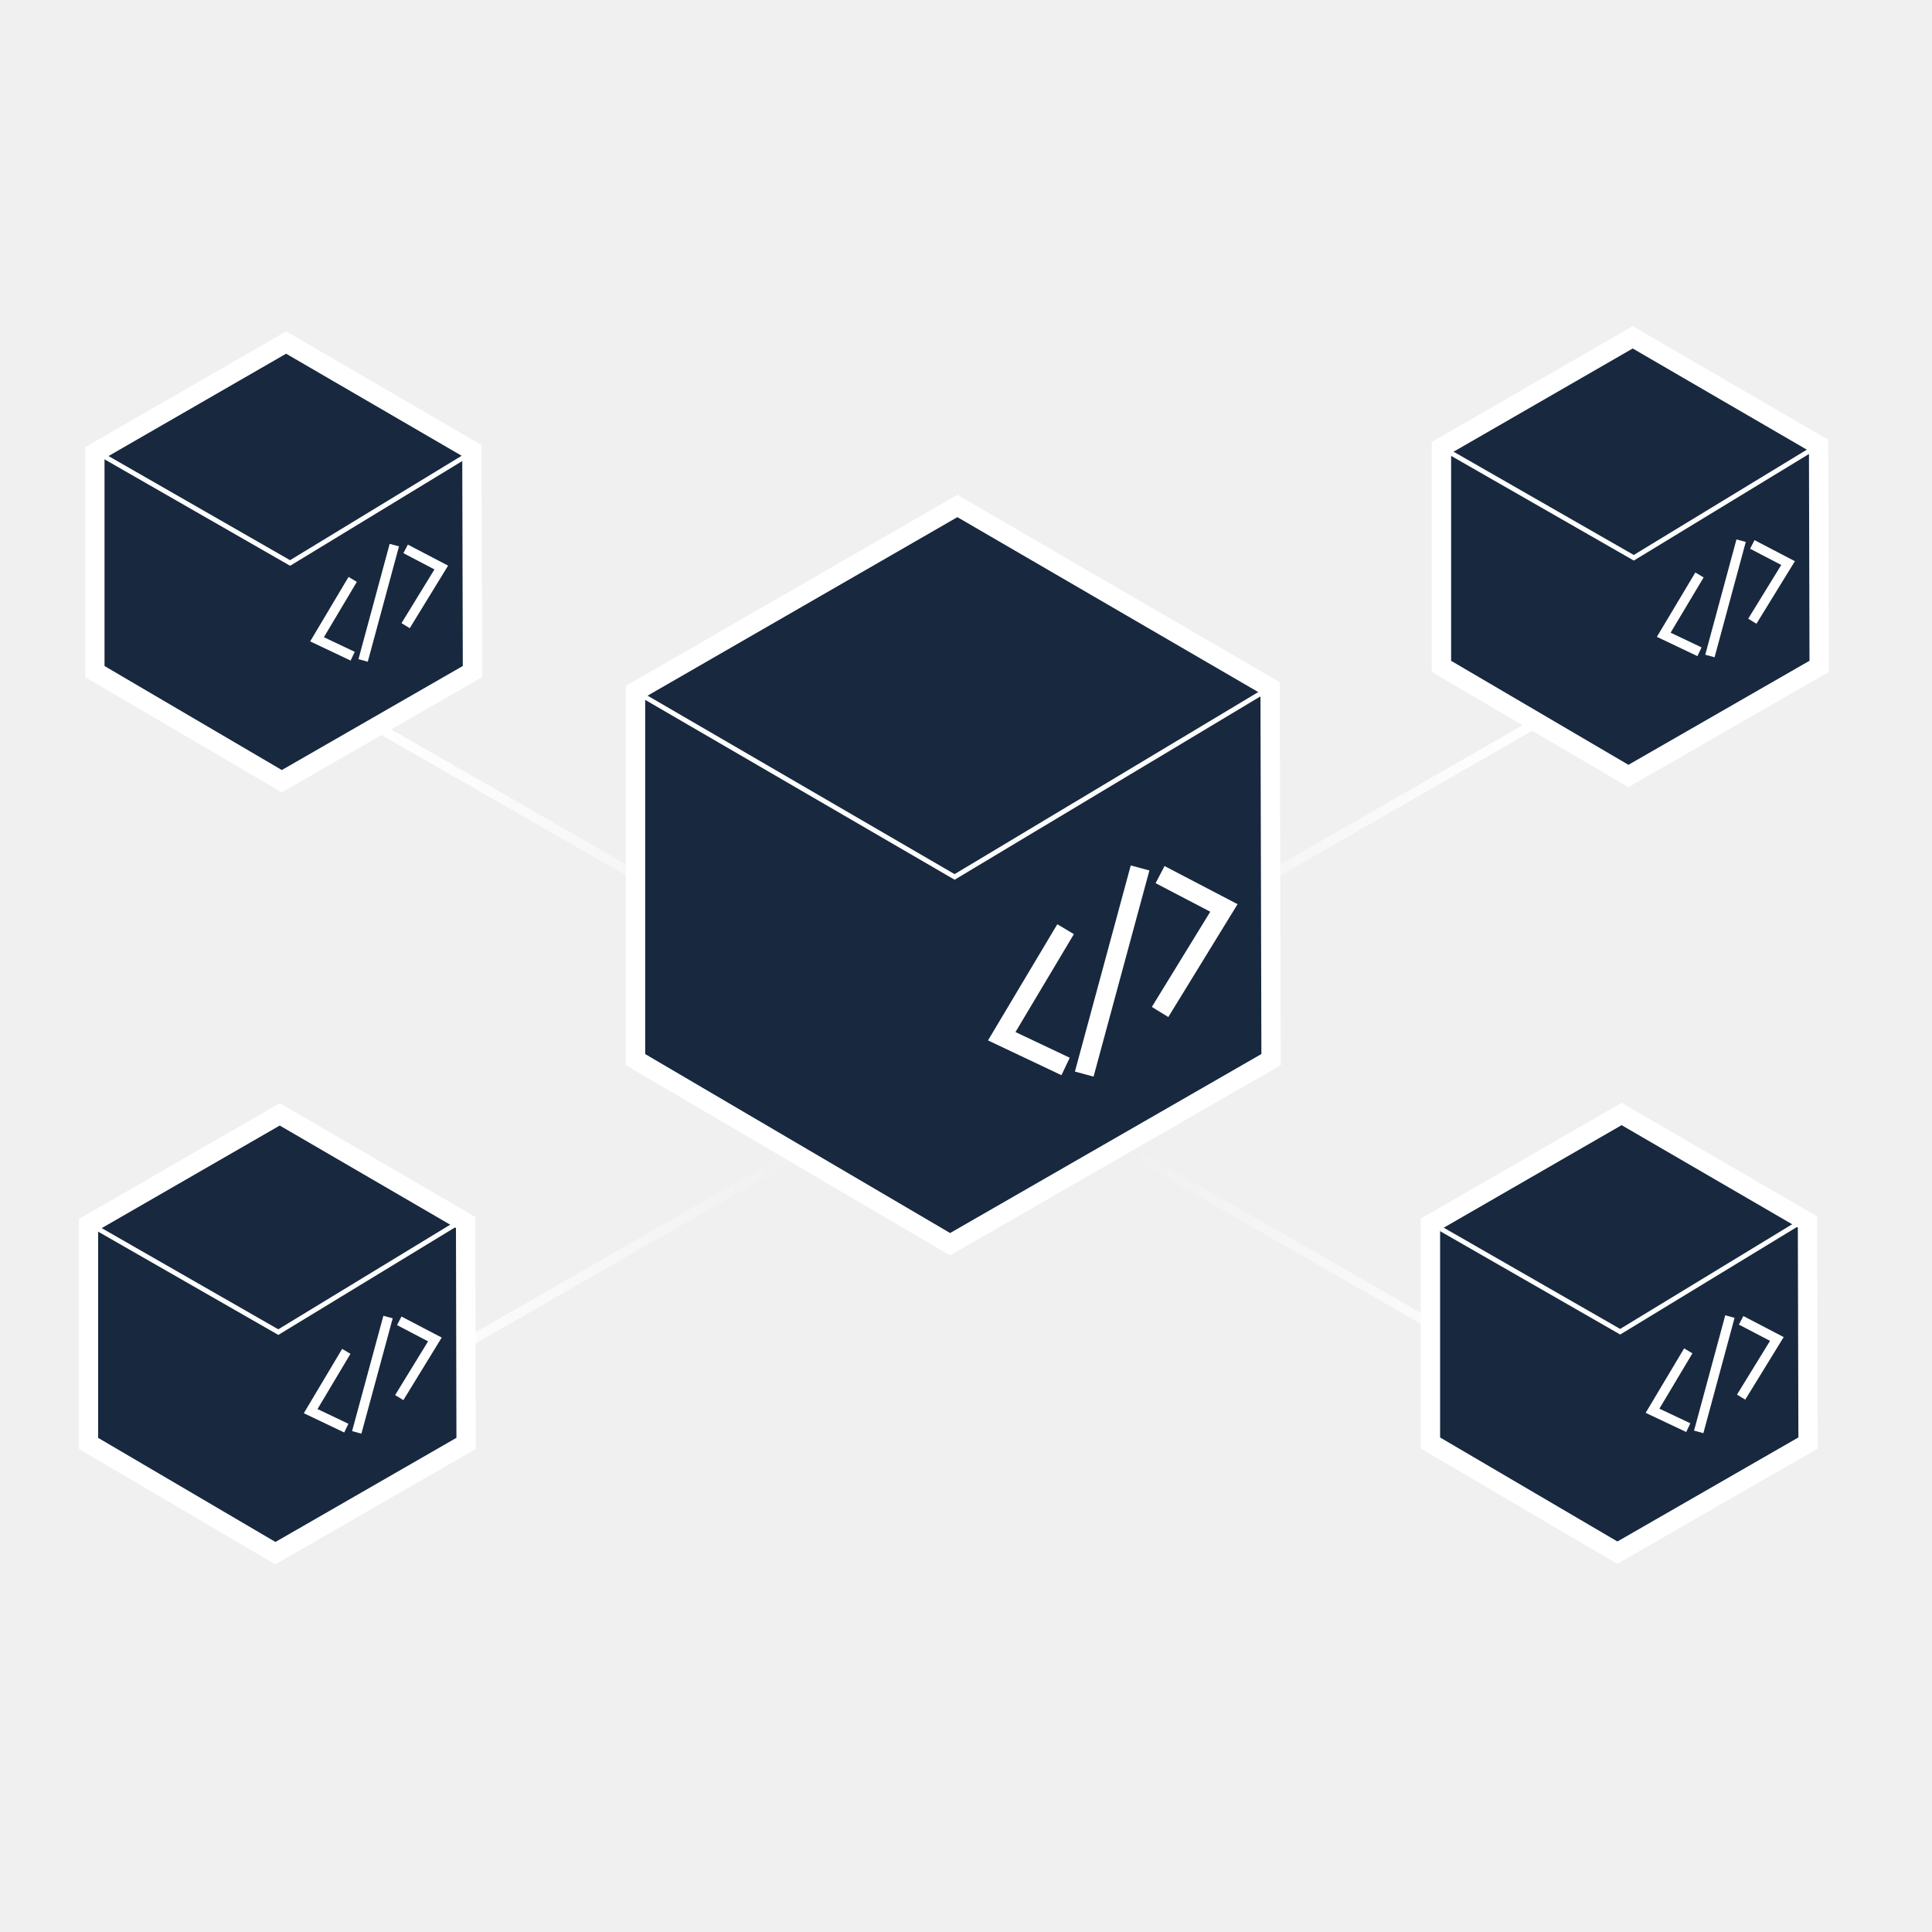
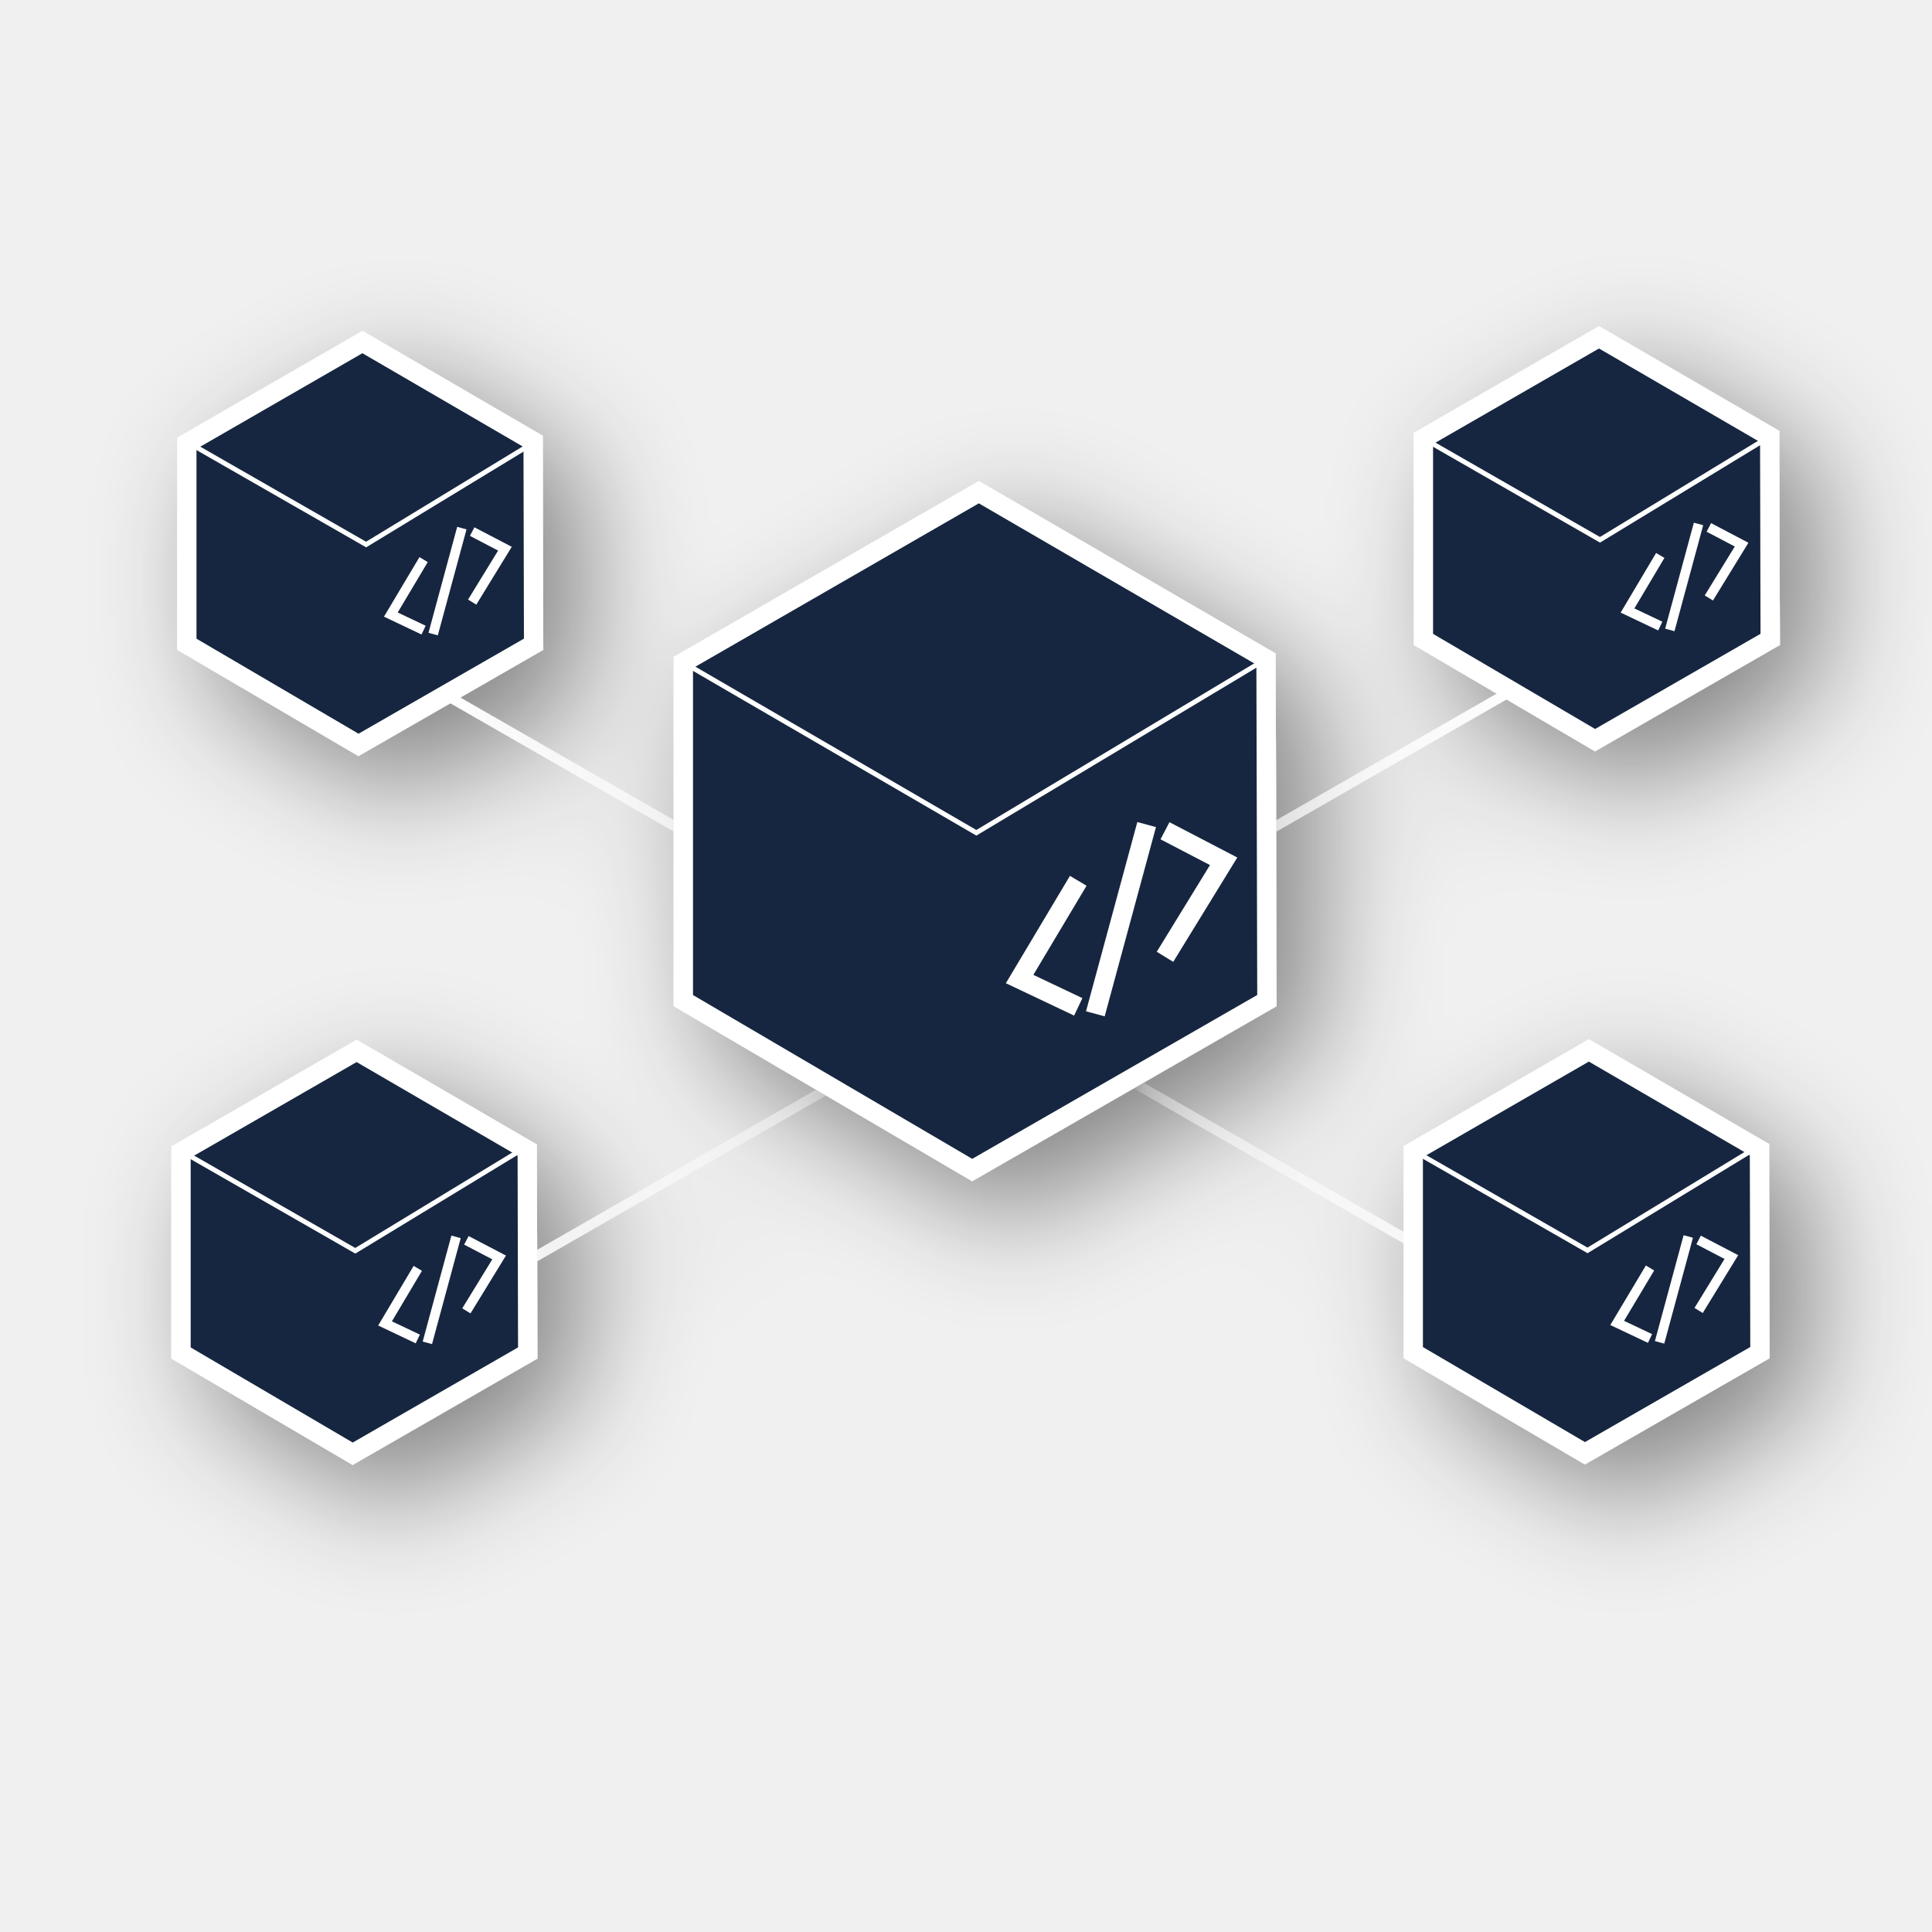
<svg xmlns="http://www.w3.org/2000/svg" xmlns:xlink="http://www.w3.org/1999/xlink" id="problems" viewBox="0 0 200 200">
  <defs>
    <style>
-       .cls-1, .cls-2, .cls-3, .cls-4, .cls-5, .cls-6, .cls-7, .cls-8 {
+       .cls-1 {
+         filter: url(#drop-shadow-3);
+       }
+ 
+       .cls-2, .cls-3, .cls-4, .cls-5, .cls-6, .cls-7, .cls-8, .cls-9 {
        stroke-miterlimit: 10;
      }

-       .cls-1, .cls-2, .cls-3, .cls-4, .cls-5, .cls-6, .cls-8 {
+       .cls-2, .cls-3, .cls-4, .cls-5, .cls-6, .cls-7, .cls-9 {
        fill: none;
      }

-       .cls-1, .cls-5, .cls-7, .cls-8 {
+       .cls-2, .cls-6, .cls-8, .cls-9 {
        stroke: #fff;
      }

-       .cls-2 {
+       .cls-3 {
        stroke: url(#linear-gradient-4);
      }

-       .cls-3 {
+       .cls-4 {
        stroke: url(#linear-gradient-3);
      }

-       .cls-4 {
+       .cls-5 {
        stroke: url(#linear-gradient-2);
      }

-       .cls-5 {
+       .cls-6 {
        stroke-width: .5px;
      }

-       .cls-6 {
+       .cls-7 {
        stroke: url(#linear-gradient);
      }

-       .cls-7 {
+       .cls-8 {
        fill: #17283f;
      }

-       .cls-7, .cls-8 {
+       .cls-8, .cls-9 {
        stroke-width: 2px;
      }
    </style>
-     <linearGradient id="linear-gradient" x1="116.5" y1="131.62" x2="160.77" y2="131.62" gradientUnits="userSpaceOnUse">
+     <filter id="drop-shadow-3" x="3.5" y="18.84" width="203" height="155" filterUnits="userSpaceOnUse">
+       <feOffset dx="4" dy="4" />
+       <feGaussianBlur result="blur" stdDeviation="6" />
+       <feFlood flood-color="#000" flood-opacity=".45" />
+       <feComposite in2="blur" operator="in" />
+       <feComposite in="SourceGraphic" />
+     </filter>
+     <linearGradient id="linear-gradient" x1="117.29" y1="123.72" x2="157.97" y2="123.72" gradientUnits="userSpaceOnUse">
      <stop offset="0" stop-color="#fff" stop-opacity="0" />
      <stop offset="1" stop-color="#fff" />
    </linearGradient>
-     <linearGradient id="linear-gradient-2" x1="83.54" y1="88.09" x2="39.28" y2="88.09" xlink:href="#linear-gradient" />
-     <linearGradient id="linear-gradient-3" x1="114.81" y1="87.53" x2="159.07" y2="87.53" xlink:href="#linear-gradient" />
-     <linearGradient id="linear-gradient-4" x1="34.62" y1="-385.69" x2="78.88" y2="-385.69" gradientTransform="translate(118.02 -254.12) rotate(-180)" xlink:href="#linear-gradient" />
+     <linearGradient id="linear-gradient-2" x1="87.06" y1="83.75" x2="46.38" y2="83.75" xlink:href="#linear-gradient" />
+     <linearGradient id="linear-gradient-3" x1="115.73" y1="83.23" x2="156.41" y2="83.23" xlink:href="#linear-gradient" />
+     <linearGradient id="linear-gradient-4" x1="31.09" y1="-377.79" x2="71.78" y2="-377.79" gradientTransform="translate(118.02 -254.12) rotate(-180)" xlink:href="#linear-gradient" />
  </defs>
-   <line class="cls-6" x1="116.75" y1="119.06" x2="160.52" y2="144.19" />
-   <line class="cls-4" x1="83.29" y1="100.66" x2="39.53" y2="75.53" />
-   <line class="cls-3" x1="115.06" y1="100.09" x2="158.82" y2="74.96" />
-   <line class="cls-2" x1="83.15" y1="119.01" x2="39.39" y2="144.14" />
-   <polygon class="cls-7" points="65.79 71.58 65.79 109.69 98.35 128.8 131.58 109.69 131.48 71.2 99.11 52.38 65.79 71.58" />
-   <polygon class="cls-7" points="149.22 46.33 149.22 68.98 168.57 80.33 188.32 68.98 188.26 46.1 169.02 34.92 149.22 46.33" />
-   <polygon class="cls-7" points="9.82 46.87 9.82 69.52 29.17 80.87 48.91 69.52 48.85 46.64 29.62 35.46 9.82 46.87" />
-   <polygon class="cls-7" points="9.16 126.77 9.16 149.42 28.51 160.78 48.25 149.42 48.2 126.55 28.96 115.36 9.16 126.77" />
-   <polygon class="cls-5" points="65.79 71.58 98.82 90.78 131.48 71.2 99.11 52.38 65.79 71.58" />
-   <g>
-     <polyline class="cls-8" points="110.31 96.19 103.7 107.27 110.31 110.4" />
-     <polyline class="cls-8" points="120.09 90.54 126.7 93.99 120.09 104.76" />
-     <line class="cls-8" x1="118.02" y1="89.85" x2="112.24" y2="111.19" />
+   <g class="cls-1">
+     <line class="cls-7" x1="117.53" y1="112.18" x2="157.72" y2="135.25" />
+     <line class="cls-5" x1="86.81" y1="95.28" x2="46.62" y2="72.21" />
+     <line class="cls-4" x1="115.98" y1="94.77" x2="156.17" y2="71.69" />
+     <line class="cls-3" x1="86.68" y1="112.14" x2="46.5" y2="135.21" />
+     <polygon class="cls-8" points="70.74 68.58 70.74 103.58 100.64 121.12 131.15 103.58 131.06 68.23 101.33 50.95 70.74 68.58" />
+     <polygon class="cls-8" points="147.35 45.39 147.35 66.19 165.12 76.62 183.25 66.19 183.2 45.19 165.53 34.92 147.35 45.39" />
+     <polygon class="cls-8" points="19.34 45.89 19.34 66.69 37.11 77.11 55.24 66.69 55.19 45.69 37.52 35.41 19.34 45.89" />
+     <polygon class="cls-8" points="18.74 119.26 18.74 140.06 36.51 150.49 54.63 140.06 54.58 119.06 36.92 108.79 18.74 119.26" />
+     <polygon class="cls-6" points="70.74 68.58 101.07 86.21 131.06 68.23 101.33 50.95 70.74 68.58" />
+     <g>
+       <polyline class="cls-9" points="111.62 91.18 105.55 101.35 111.62 104.23" />
+       <polyline class="cls-9" points="120.6 86 126.67 89.16 120.6 99.05" />
+       <line class="cls-9" x1="118.7" y1="85.36" x2="113.39" y2="104.95" />
+     </g>
+     <g>
+       <polyline class="cls-2" points="171.87 57.5 168.48 63.2 171.87 64.81" />
+       <polyline class="cls-2" points="176.9 54.6 180.29 56.38 176.9 61.9" />
+       <line class="cls-2" x1="175.83" y1="54.24" x2="172.86" y2="65.21" />
+     </g>
+     <g>
+       <polyline class="cls-2" points="43.25 131.3 39.86 137 43.25 138.61" />
+       <polyline class="cls-2" points="48.28 128.4 51.67 130.17 48.28 135.7" />
+       <line class="cls-2" x1="47.21" y1="128.04" x2="44.24" y2="139.01" />
+     </g>
+     <g>
+       <polyline class="cls-2" points="43.85 57.93 40.46 63.62 43.85 65.23" />
+       <polyline class="cls-2" points="48.88 55.03 52.27 56.8 48.88 62.33" />
+       <line class="cls-2" x1="47.81" y1="54.67" x2="44.84" y2="65.64" />
+     </g>
+     <polyline class="cls-6" points="147.35 45.39 165.63 55.88 183.2 45.19" />
+     <polyline class="cls-6" points="18.5 119 36.78 129.48 54.35 118.8" />
+     <polyline class="cls-6" points="19.62 45.89 37.9 56.37 55.47 45.68" />
+     <polygon class="cls-8" points="146.3 119.22 146.3 140.02 164.07 150.44 182.19 140.02 182.14 119.01 164.48 108.74 146.3 119.22" />
+     <g>
+       <polyline class="cls-2" points="170.81 131.26 167.41 136.95 170.81 138.56" />
+       <polyline class="cls-2" points="175.84 128.36 179.23 130.13 175.84 135.66" />
+       <line class="cls-2" x1="174.77" y1="128" x2="171.8" y2="138.96" />
+     </g>
+     <polyline class="cls-6" points="146.06 118.96 164.34 129.44 181.9 118.75" />
  </g>
-   <g>
-     <polyline class="cls-1" points="175.93 59.52 172.23 65.71 175.93 67.47" />
-     <polyline class="cls-1" points="181.4 56.36 185.1 58.29 181.4 64.31" />
-     <line class="cls-1" x1="180.24" y1="55.97" x2="177.01" y2="67.91" />
-   </g>
-   <g>
-     <polyline class="cls-1" points="35.85 139.89 32.16 146.08 35.85 147.84" />
-     <polyline class="cls-1" points="41.33 136.73 45.02 138.66 41.33 144.68" />
-     <line class="cls-1" x1="40.17" y1="136.34" x2="36.93" y2="148.28" />
-   </g>
-   <g>
-     <polyline class="cls-1" points="36.51 59.98 32.82 66.18 36.51 67.93" />
-     <polyline class="cls-1" points="41.99 56.82 45.68 58.75 41.99 64.77" />
-     <line class="cls-1" x1="40.82" y1="56.43" x2="37.59" y2="68.37" />
-   </g>
-   <polyline class="cls-5" points="149.22 46.33 169.13 57.74 188.26 46.1" />
-   <polyline class="cls-5" points="8.9 126.49 28.81 137.9 47.94 126.26" />
-   <polyline class="cls-5" points="10.12 46.86 30.03 58.28 49.16 46.64" />
-   <polygon class="cls-7" points="148.08 126.73 148.08 149.38 167.43 160.73 187.17 149.38 187.11 126.5 167.87 115.32 148.08 126.73" />
-   <g>
-     <polyline class="cls-1" points="174.77 139.84 171.07 146.04 174.77 147.79" />
-     <polyline class="cls-1" points="180.24 136.68 183.94 138.61 180.24 144.63" />
-     <line class="cls-1" x1="179.08" y1="136.29" x2="175.85" y2="148.23" />
-   </g>
-   <polyline class="cls-5" points="147.82 126.44 167.72 137.86 186.85 126.22" />
</svg>
